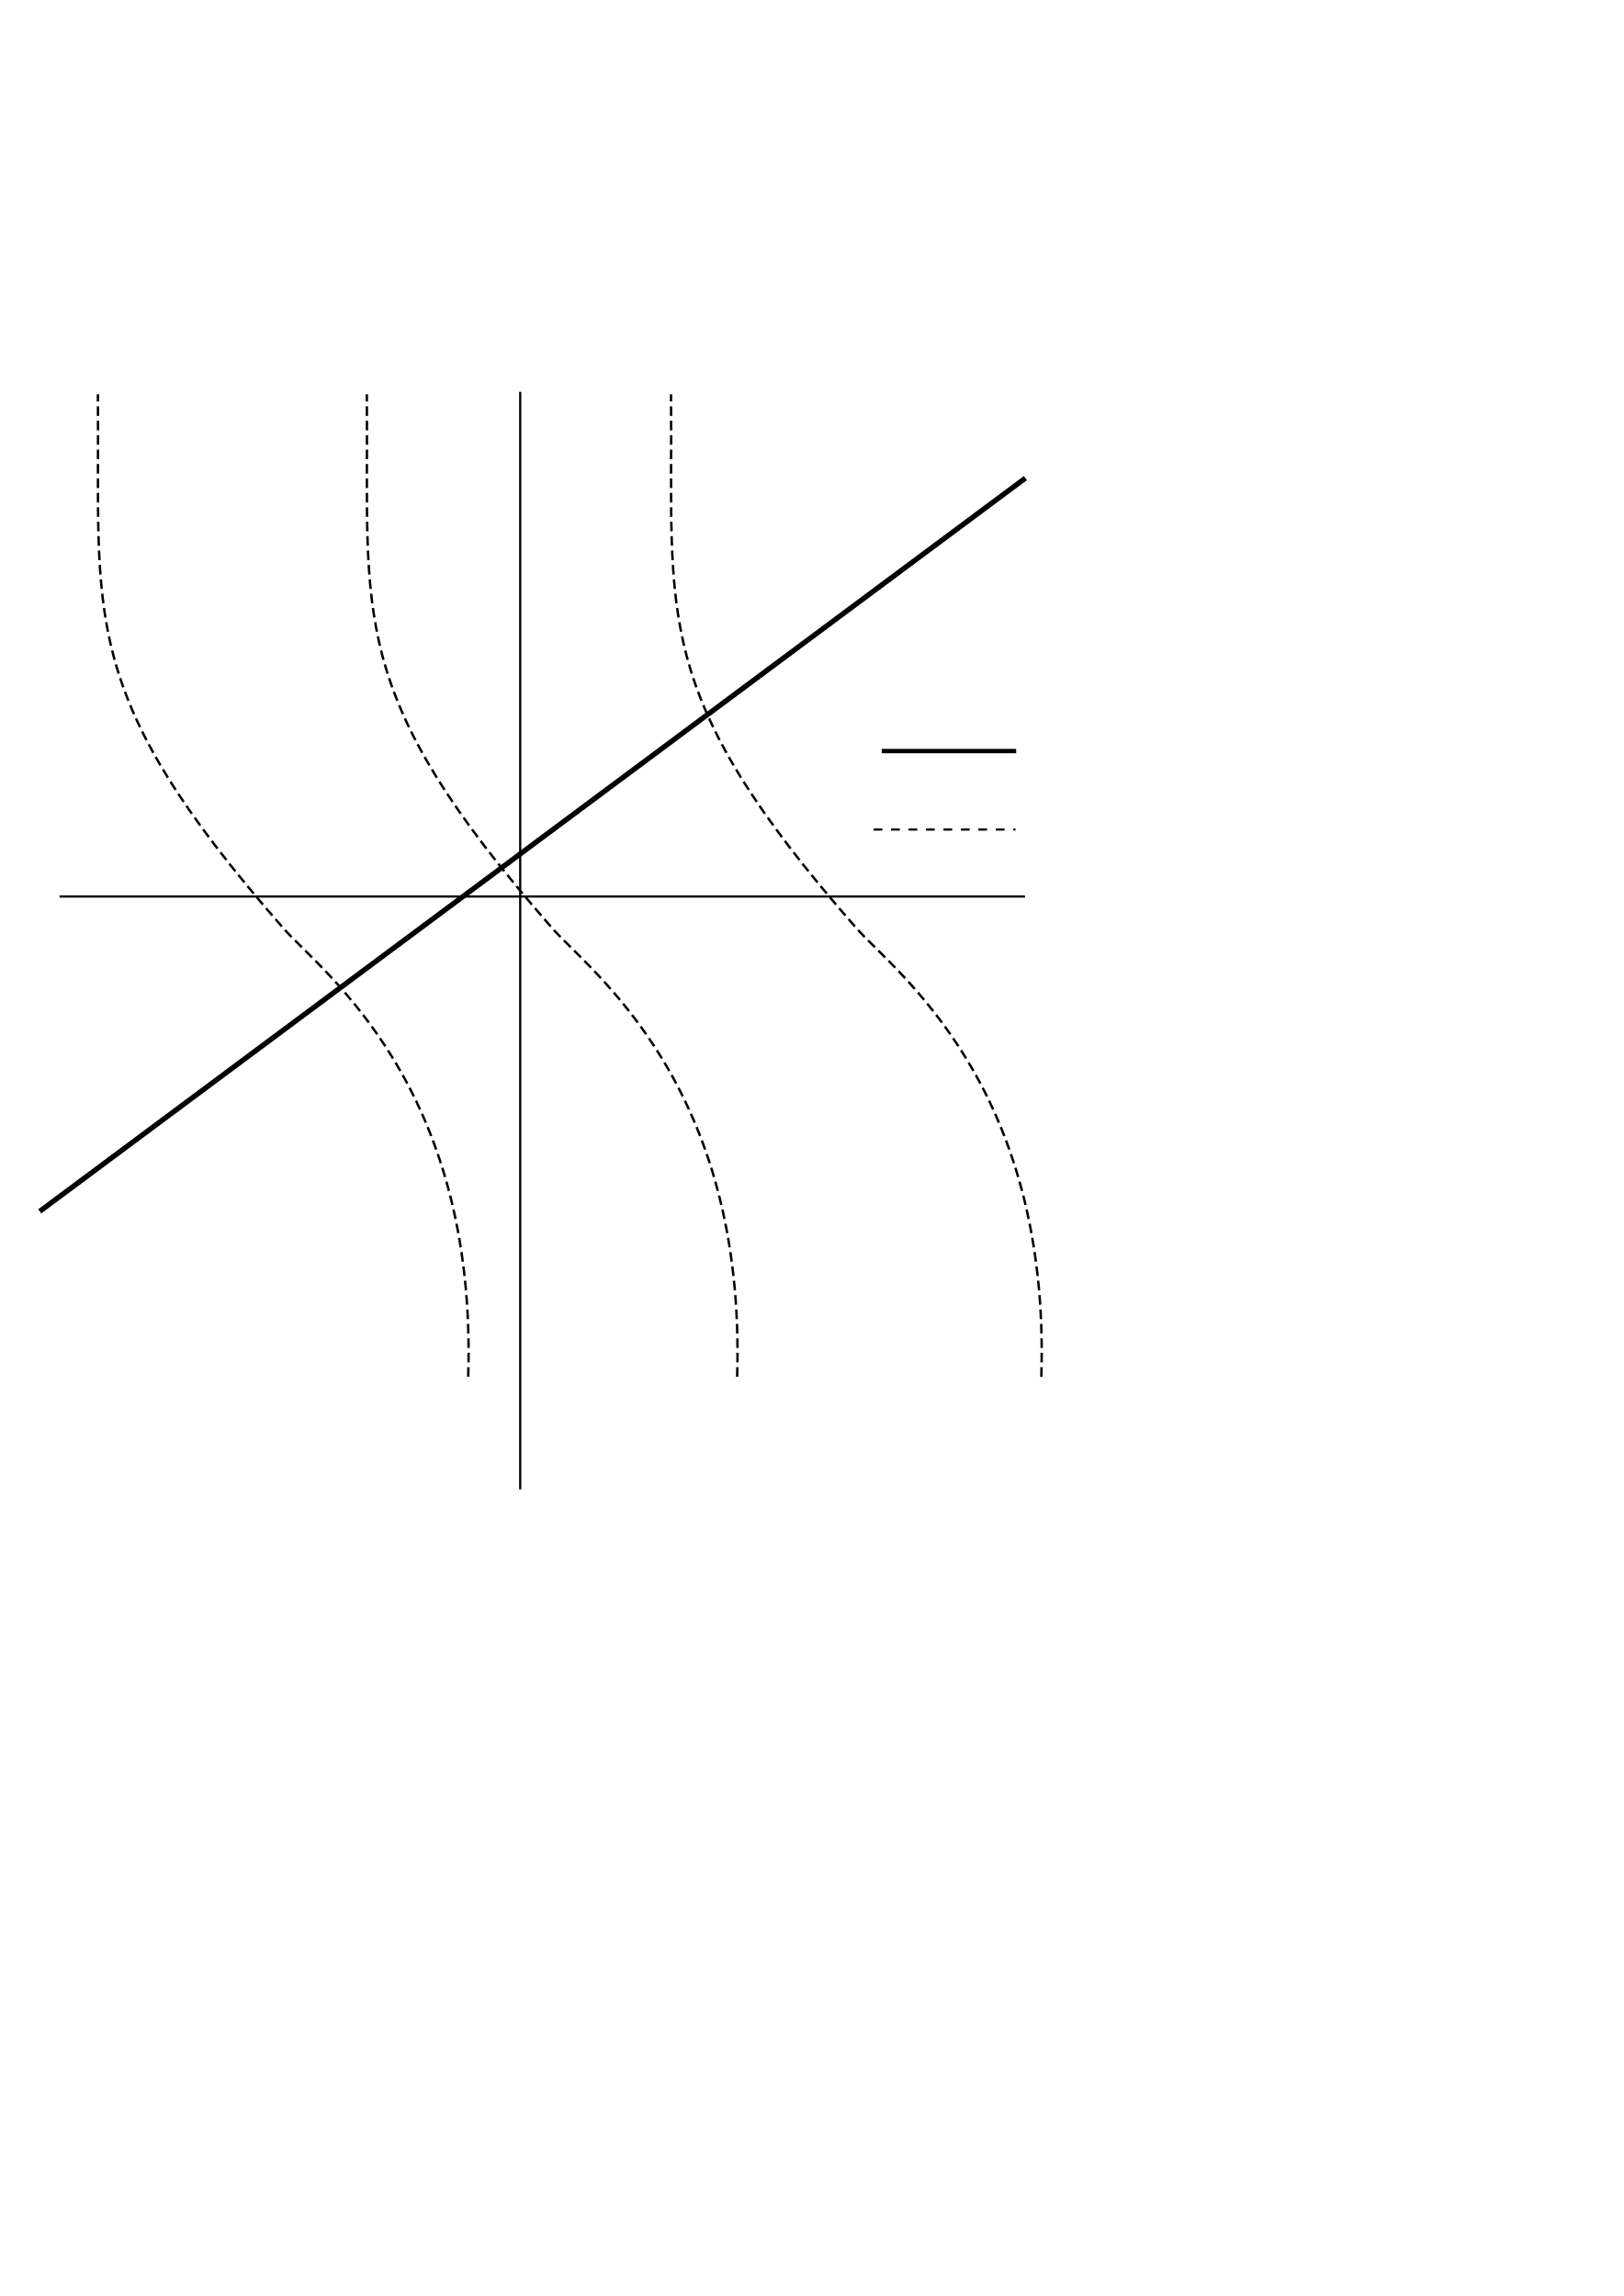
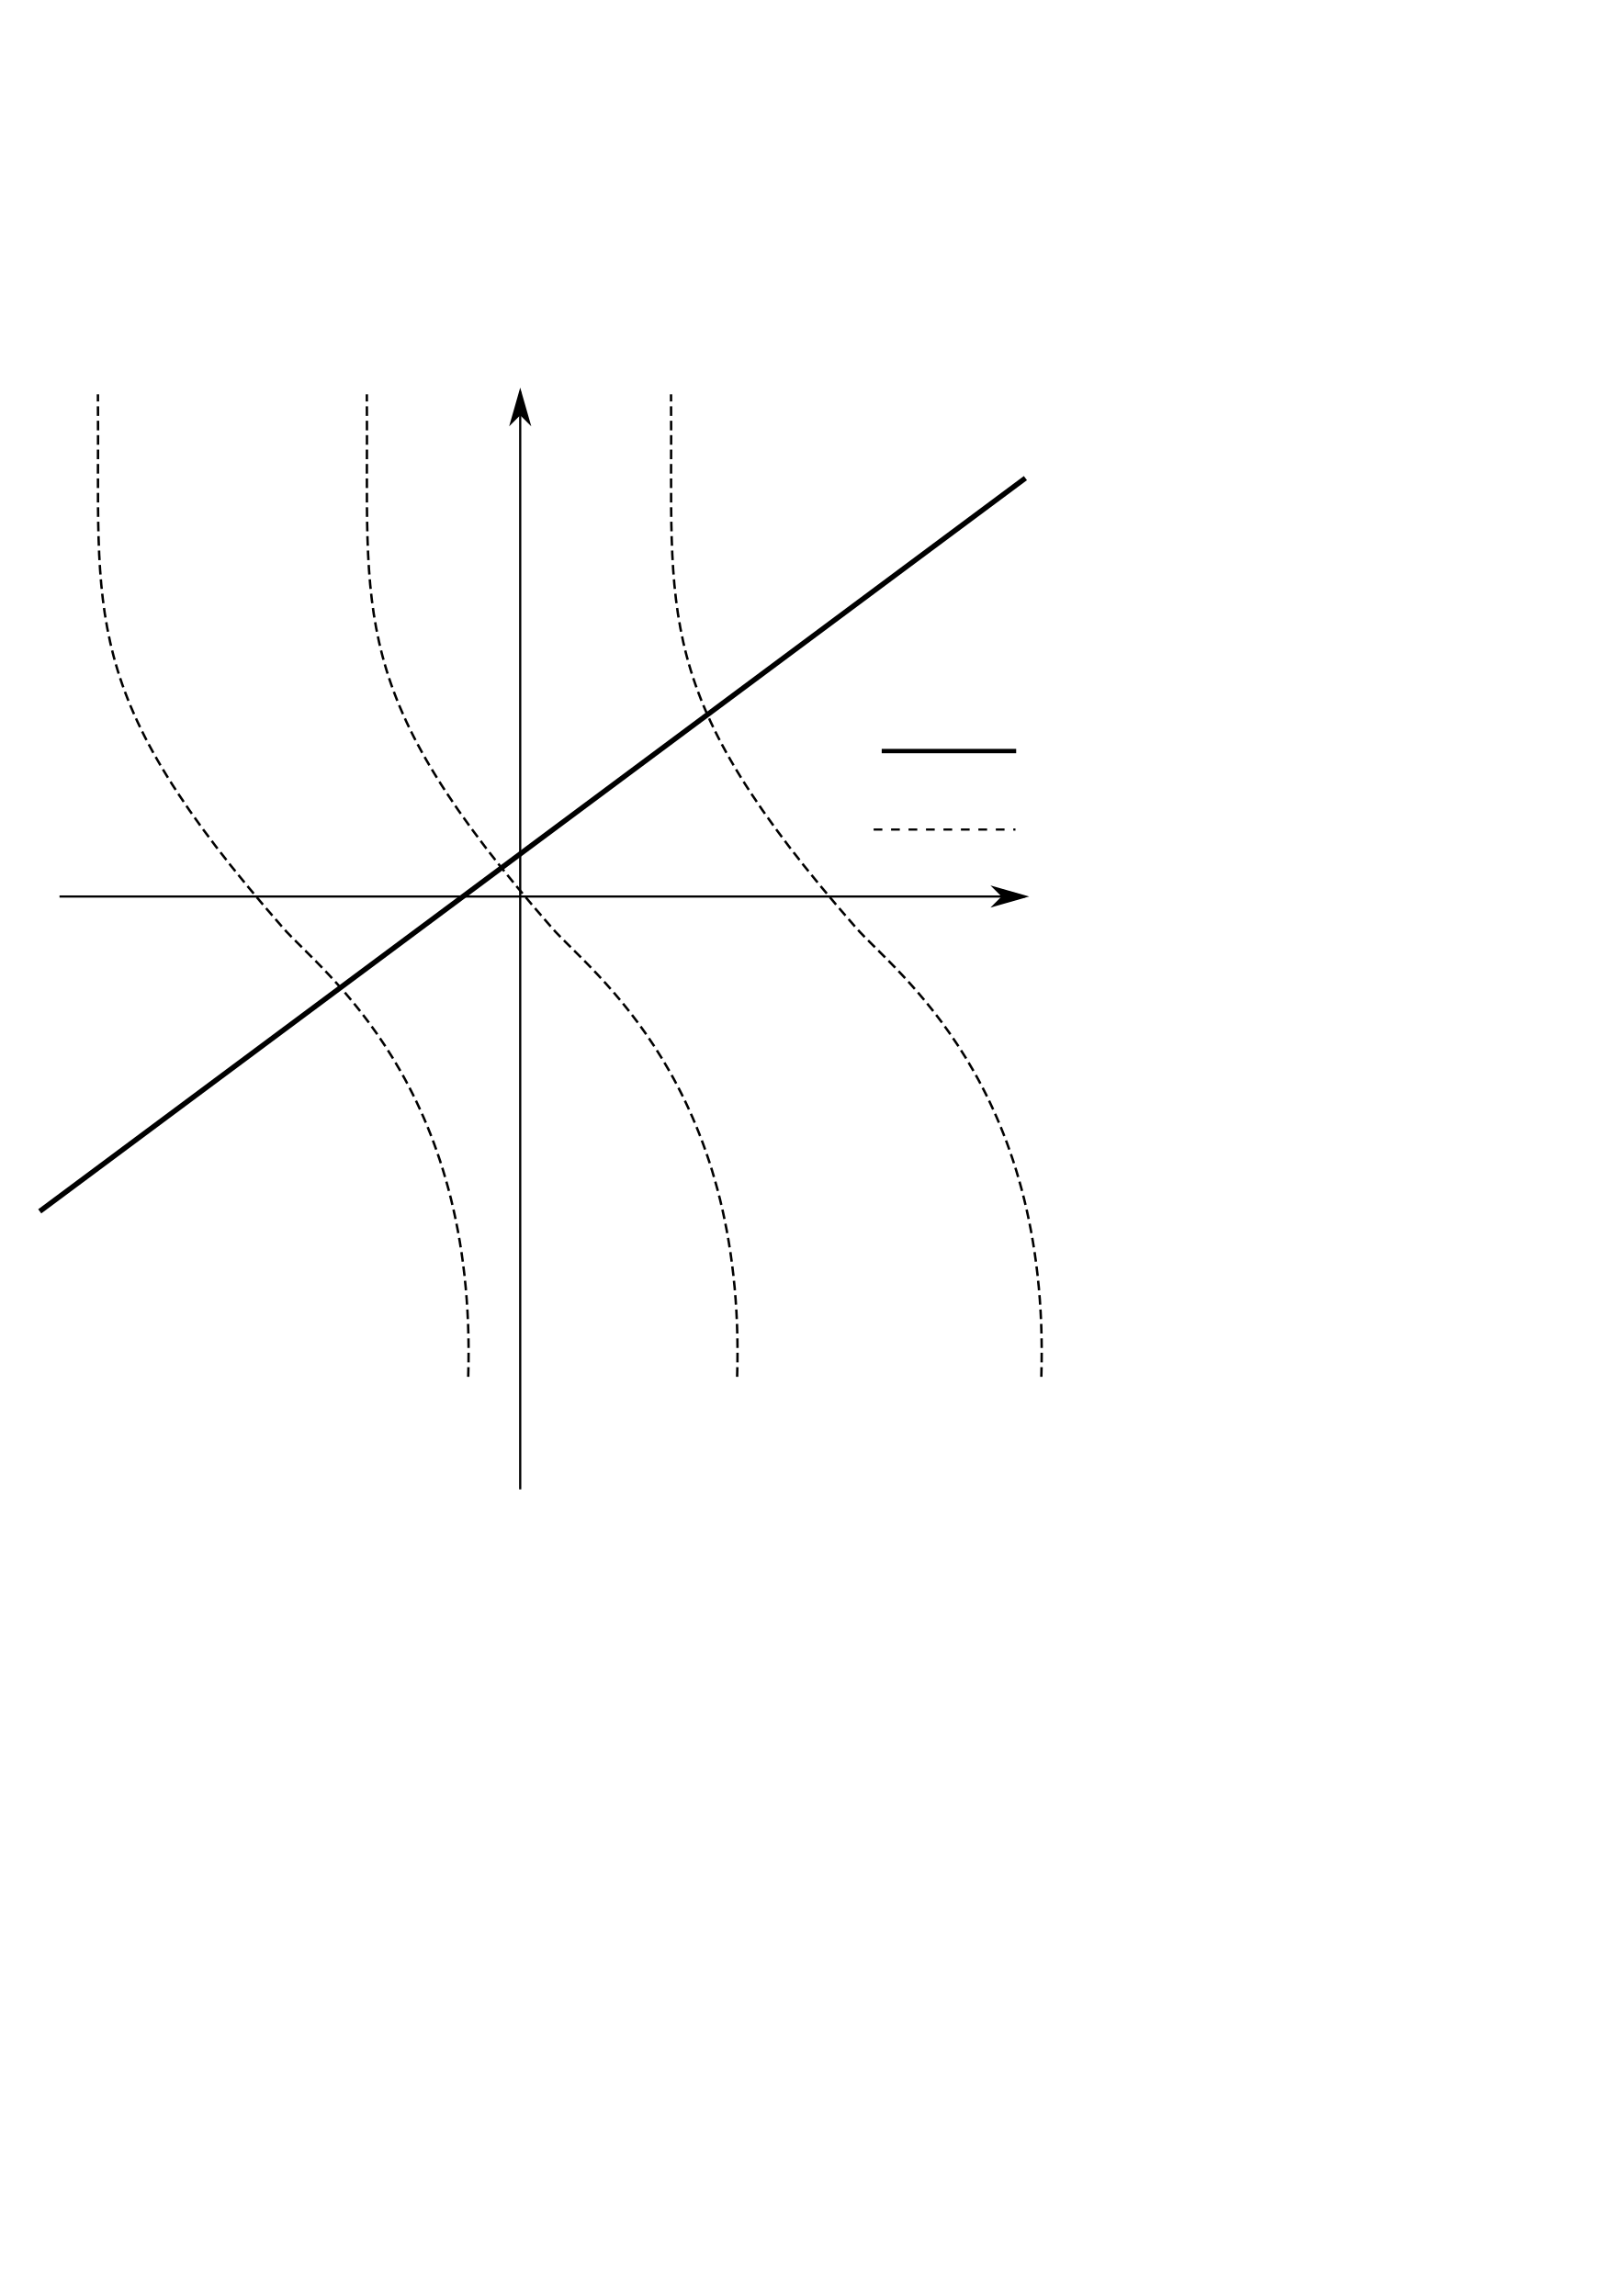
<svg xmlns="http://www.w3.org/2000/svg" width="210mm" height="297mm" viewBox="0 0 744.094 1052.362" id="svg2" version="1.1">
-   <defs id="defs4" />
+   <defs id="defs4">
+     <marker orient="auto" refY="0.0" refX="0.0" id="Arrow1Lstart" style="overflow:visible">
+       <path id="path4161" d="M 0.0,0.0 L 5.0,-5.0 L -12.5,0.0 L 5.0,5.0 L 0.0,0.0 z " style="fill-rule:evenodd;stroke:#000000;stroke-width:1pt;stroke-opacity:1;fill:#000000;fill-opacity:1" transform="scale(0.8) translate(12.5,0)" />
+     </marker>
+     <marker orient="auto" refY="0.0" refX="0.0" id="Arrow1Lend" style="overflow:visible;">
+       <path id="path4164" d="M 0.0,0.0 L 5.0,-5.0 L -12.5,0.0 L 5.0,5.0 L 0.0,0.0 z " style="fill-rule:evenodd;stroke:#000000;stroke-width:1pt;stroke-opacity:1;fill:#000000;fill-opacity:1" transform="scale(0.8) rotate(180) translate(12.5,0)" />
+     </marker>
+   </defs>
  <g id="layer1">
-     <path style="fill:none;fill-rule:evenodd;stroke:#000000;stroke-width:1px;stroke-linecap:butt;stroke-linejoin:miter;stroke-opacity:1" d="m 238.396,179.59 0,503.056" id="path4136" />
-     <path style="fill:none;fill-rule:evenodd;stroke:#000000;stroke-width:1px;stroke-linecap:butt;stroke-linejoin:miter;stroke-opacity:1" d="m 27.274,410.915 442.447,0" id="path4138" />
+     <path style="fill:none;fill-rule:evenodd;stroke:#000000;stroke-width:1px;stroke-linecap:butt;stroke-linejoin:miter;stroke-opacity:1;marker-start:url(#Arrow1Lstart)" d="m 238.396,179.59 0,503.056" id="path4136" />
+     <path style="fill:none;fill-rule:evenodd;stroke:#000000;stroke-width:1px;stroke-linecap:butt;stroke-linejoin:miter;stroke-opacity:1;marker-end:url(#Arrow1Lend)" d="m 27.274,410.915 442.447,0" id="path4138" />
    <path style="fill:none;fill-rule:evenodd;stroke:#000000;stroke-width:1.102;stroke-linecap:butt;stroke-linejoin:miter;stroke-opacity:1;stroke-miterlimit:6;stroke-dasharray:4.408,2.204;stroke-dashoffset:1.102" d="m 307.513,180.716 c 0.903,102.535 -9.922,136.393 84.84,244.583 17.208,19.759 89.182,71.578 84.85,205.956" id="path4140" />
    <path style="fill:none;fill-rule:evenodd;stroke:#000000;stroke-width:2.385;stroke-linecap:butt;stroke-linejoin:miter;stroke-miterlimit:4;stroke-dasharray:none;stroke-opacity:1" d="M 18.208,555.213 469.918,219.141" id="path4148" />
    <flowRoot xml:space="preserve" id="flowRoot4150" style="font-style:normal;font-weight:normal;font-size:40px;line-height:125%;font-family:sans-serif;letter-spacing:0px;word-spacing:0px;fill:#000000;fill-opacity:1;stroke:none;stroke-width:1px;stroke-linecap:butt;stroke-linejoin:miter;stroke-opacity:1" transform="matrix(0.8053556,0,0,0.8053556,140.7631,81.45998)">
      <flowRegion id="flowRegion4152">
        <rect id="rect4154" width="347.492" height="67.68" x="415.173" y="345.255" />
      </flowRegion>
      <flowPara id="flowPara4156" style="font-style:normal;font-variant:normal;font-weight:normal;font-stretch:normal;font-size:37.251px;font-family:'Times New Roman';-inkscape-font-specification:'Times New Roman, '">Re[b<flowSpan style="font-size:80.71%;baseline-shift:super" id="flowSpan5229">2</flowSpan>
        <flowSpan style="font-style:normal;font-variant:normal;font-weight:normal;font-stretch:normal;font-size:37.251px;font-family:'Times New Roman';-inkscape-font-specification:'Times New Roman, ';baseline-shift:sub" id="flowSpan4158">n+1</flowSpan>]G<flowSpan style="font-size:37.251px;baseline-shift:sub" id="flowSpan4160">n+1</flowSpan>(E)</flowPara>
    </flowRoot>
    <path id="path5209" d="m 168.112,180.716 c 0.903,102.535 -9.922,136.393 84.84,244.583 17.208,19.759 89.182,71.578 84.85,205.956" style="fill:none;fill-rule:evenodd;stroke:#000000;stroke-width:1.102;stroke-linecap:butt;stroke-linejoin:miter;stroke-miterlimit:6;stroke-dasharray:4.408, 2.204;stroke-dashoffset:1.102;stroke-opacity:1" />
    <path style="fill:none;fill-rule:evenodd;stroke:#000000;stroke-width:1.102;stroke-linecap:butt;stroke-linejoin:miter;stroke-miterlimit:6;stroke-dasharray:4.408, 2.204;stroke-dashoffset:1.102;stroke-opacity:1" d="m 44.873,180.716 c 0.903,102.535 -9.922,136.393 84.84,244.583 17.208,19.759 89.182,71.578 84.85,205.956" id="path5211" />
    <path style="fill:none;fill-rule:evenodd;stroke:#000000;stroke-width:2;stroke-linecap:butt;stroke-linejoin:miter;stroke-miterlimit:4;stroke-dasharray:none;stroke-opacity:1" d="m 404.061,344.245 61.619,0" id="path5213" />
    <flowRoot xml:space="preserve" id="flowRoot5215" style="font-style:normal;font-weight:normal;font-size:40px;line-height:125%;font-family:sans-serif;letter-spacing:0px;word-spacing:0px;fill:#000000;fill-opacity:1;stroke:none;stroke-width:1px;stroke-linecap:butt;stroke-linejoin:miter;stroke-opacity:1" transform="translate(-8.08122,32.32488)">
      <flowRegion id="flowRegion5217">
        <rect id="rect5219" width="316.178" height="100.005" x="480.833" y="288.687" />
      </flowRegion>
      <flowPara id="flowPara5221" style="font-style:normal;font-variant:normal;font-weight:normal;font-stretch:normal;font-size:30px;font-family:'Times New Roman';-inkscape-font-specification:'Times New Roman, '">E-a<flowSpan style="font-style:normal;font-variant:normal;font-weight:normal;font-stretch:normal;font-size:30px;font-family:'Times New Roman';-inkscape-font-specification:'Times New Roman, ';baseline-shift:sub" id="flowSpan5223">n</flowSpan>
      </flowPara>
    </flowRoot>
    <path style="fill:none;fill-rule:evenodd;stroke:#000000;stroke-width:1;stroke-linecap:butt;stroke-linejoin:miter;stroke-miterlimit:4;stroke-dasharray:4, 4;stroke-dashoffset:0;stroke-opacity:1" d="m 400.357,380.219 65,0" id="path5227" />
    <flowRoot transform="translate(-45.45687,120.2082)" style="font-style:normal;font-weight:normal;font-size:40px;line-height:125%;font-family:sans-serif;letter-spacing:0px;word-spacing:0px;fill:#000000;fill-opacity:1;stroke:none;stroke-width:1px;stroke-linecap:butt;stroke-linejoin:miter;stroke-opacity:1" id="flowRoot5231" xml:space="preserve">
      <flowRegion id="flowRegion5233">
        <rect y="288.687" x="480.833" height="100.005" width="316.178" id="rect5235" />
      </flowRegion>
      <flowPara style="font-style:normal;font-variant:normal;font-weight:normal;font-stretch:normal;font-size:30px;font-family:'Times New Roman';-inkscape-font-specification:'Times New Roman, '" id="flowPara5237">E</flowPara>
    </flowRoot>
  </g>
</svg>
